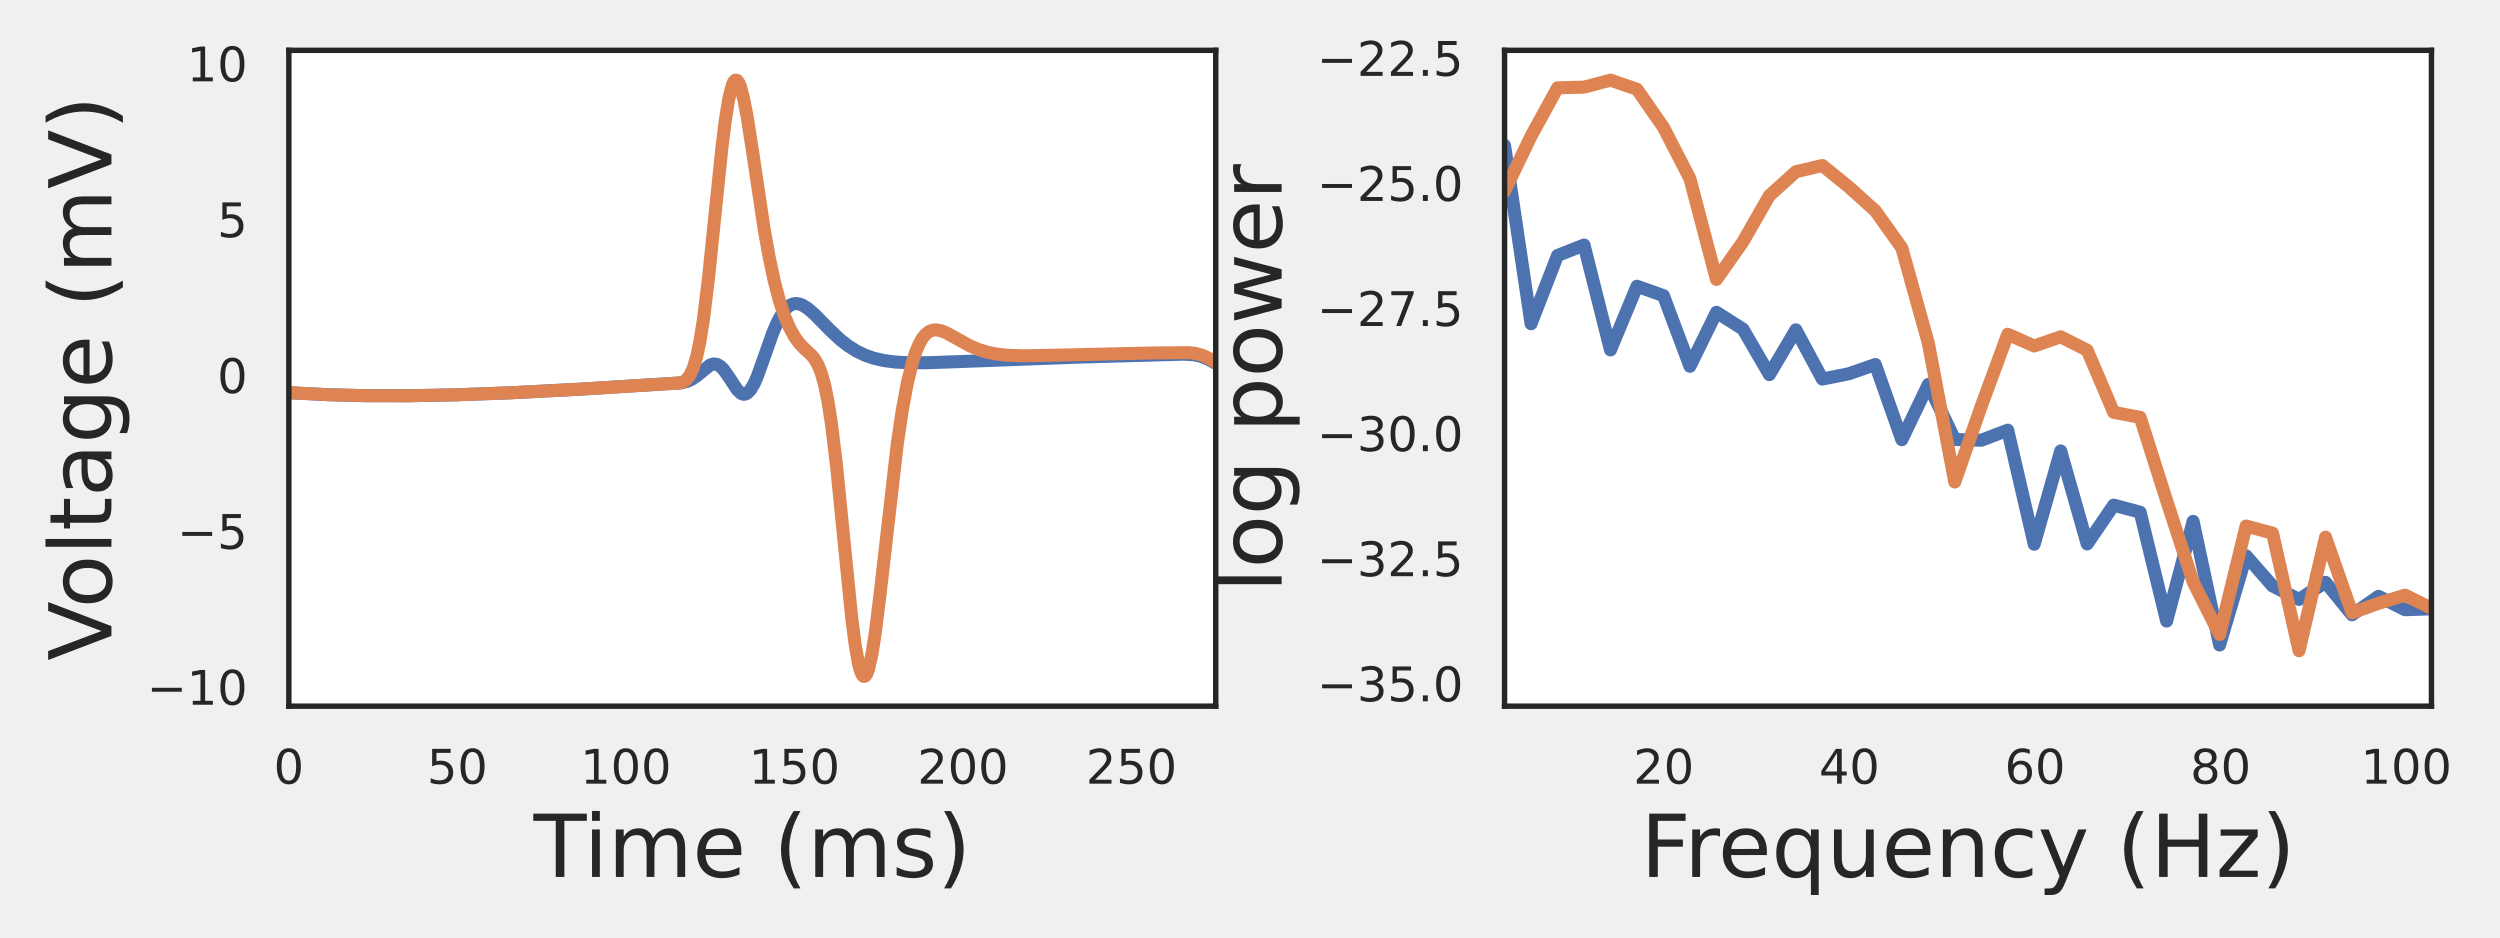
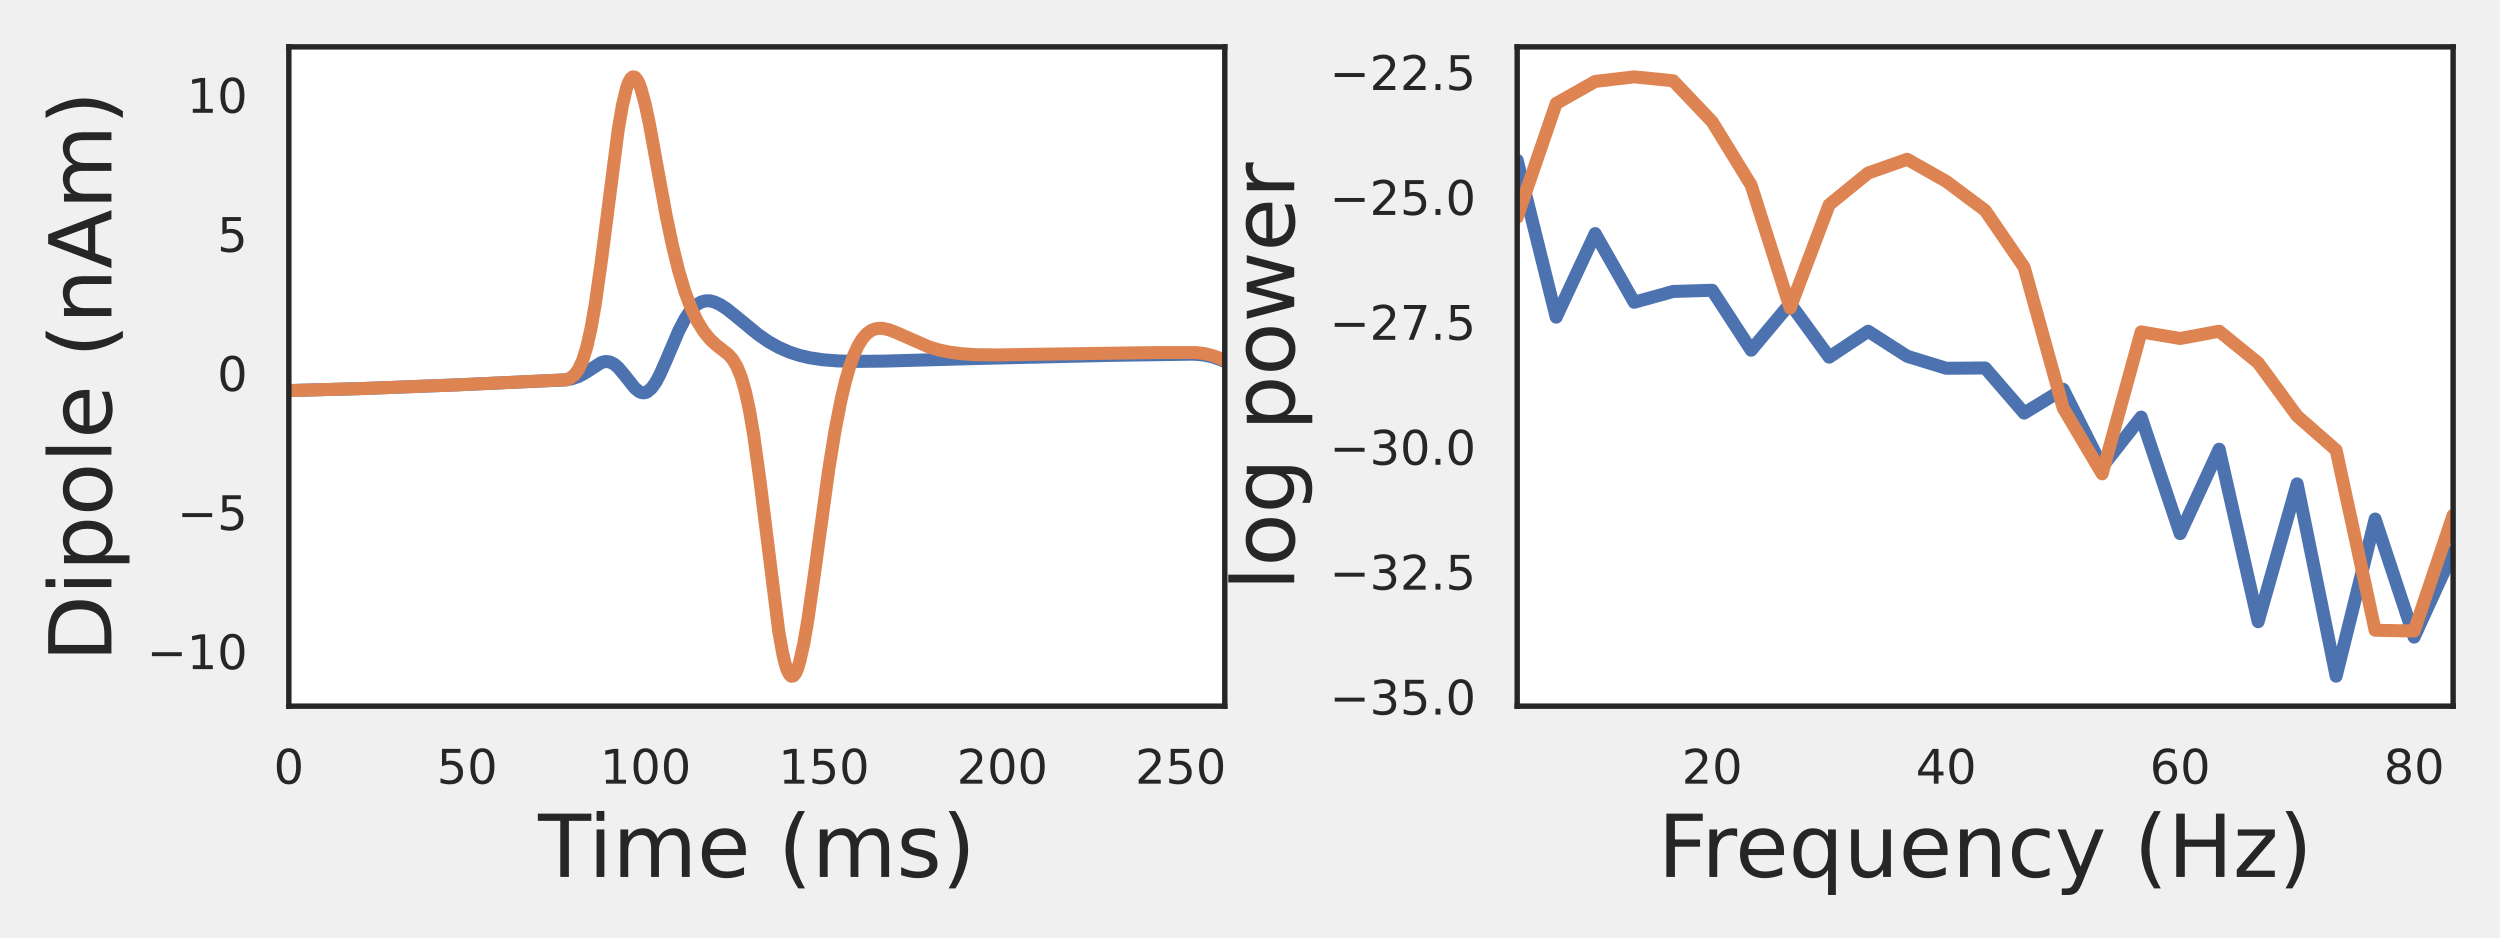
<svg xmlns="http://www.w3.org/2000/svg" xmlns:xlink="http://www.w3.org/1999/xlink" height="216pt" version="1.1" viewBox="0 0 576 216" width="576pt">
  <defs>
    <style type="text/css">*{stroke-linecap:butt;stroke-linejoin:round;}</style>
  </defs>
  <g id="figure_1">
    <g id="patch_1">
      <path d="M 0 216  L 576 216  L 576 0  L 0 0  z " style="fill:none;" />
    </g>
    <g id="axes_1">
      <g id="patch_2">
-         <path d="M 66.55 162.7  L 280.104 162.7  L 280.104 11.595  L 66.55 11.595  z " style="fill:#ffffff;" />
+         <path d="M 66.55 162.7  L 282.19 162.7  L 282.19 10.8  L 66.55 10.8  z " style="fill:#ffffff;" />
      </g>
      <g id="matplotlib.axis_1">
        <g id="xtick_1">
          <g id="text_1">
            <g style="fill:#262626;" transform="translate(63.05062 180.5583)scale(0.11 -0.11)">
              <defs>
                <path d="M 31.781 66.406  Q 24.172 66.406 20.328 58.906  Q 16.5 51.422 16.5 36.375  Q 16.5 21.391 20.328 13.891  Q 24.172 6.391 31.781 6.391  Q 39.453 6.391 43.281 13.891  Q 47.125 21.391 47.125 36.375  Q 47.125 51.422 43.281 58.906  Q 39.453 66.406 31.781 66.406  z M 31.781 74.219  Q 44.047 74.219 50.516 64.516  Q 56.984 54.828 56.984 36.375  Q 56.984 17.969 50.516 8.266  Q 44.047 -1.422 31.781 -1.422  Q 19.531 -1.422 13.062 8.266  Q 6.594 17.969 6.594 36.375  Q 6.594 54.828 13.062 64.516  Q 19.531 74.219 31.781 74.219  z " id="DejaVuSans-48" />
              </defs>
              <use xlink:href="#DejaVuSans-48" />
            </g>
          </g>
        </g>
        <g id="xtick_2">
          <g id="text_2">
-             <g style="fill:#262626;" transform="translate(98.37921 180.5583)scale(0.11 -0.11)">
+             <g style="fill:#262626;" transform="translate(100.6484 180.5583)scale(0.11 -0.11)">
              <defs>
                <path d="M 10.797 72.906  L 49.516 72.906  L 49.516 64.594  L 19.828 64.594  L 19.828 46.734  Q 21.969 47.469 24.109 47.828  Q 26.266 48.188 28.422 48.188  Q 40.625 48.188 47.75 41.5  Q 54.891 34.812 54.891 23.391  Q 54.891 11.625 47.562 5.094  Q 40.234 -1.422 26.906 -1.422  Q 22.312 -1.422 17.547 -0.641  Q 12.797 0.141 7.719 1.703  L 7.719 11.625  Q 12.109 9.234 16.797 8.062  Q 21.484 6.891 26.703 6.891  Q 35.156 6.891 40.078 11.328  Q 45.016 15.766 45.016 23.391  Q 45.016 31 40.078 35.438  Q 35.156 39.891 26.703 39.891  Q 22.75 39.891 18.812 39.016  Q 14.891 38.141 10.797 36.281  z " id="DejaVuSans-53" />
              </defs>
              <use xlink:href="#DejaVuSans-53" />
              <use x="63.623" xlink:href="#DejaVuSans-48" />
            </g>
          </g>
        </g>
        <g id="xtick_3">
          <g id="text_3">
-             <g style="fill:#262626;" transform="translate(133.7078 180.5583)scale(0.11 -0.11)">
+             <g style="fill:#262626;" transform="translate(138.2461 180.5583)scale(0.11 -0.11)">
              <defs>
                <path d="M 12.406 8.297  L 28.516 8.297  L 28.516 63.922  L 10.984 60.406  L 10.984 69.391  L 28.422 72.906  L 38.281 72.906  L 38.281 8.297  L 54.391 8.297  L 54.391 0  L 12.406 0  z " id="DejaVuSans-49" />
              </defs>
              <use xlink:href="#DejaVuSans-49" />
              <use x="63.623" xlink:href="#DejaVuSans-48" />
              <use x="127.246" xlink:href="#DejaVuSans-48" />
            </g>
          </g>
        </g>
        <g id="xtick_4">
          <g id="text_4">
-             <g style="fill:#262626;" transform="translate(172.5357 180.5583)scale(0.11 -0.11)">
+             <g style="fill:#262626;" transform="translate(179.3433 180.5583)scale(0.11 -0.11)">
              <use xlink:href="#DejaVuSans-49" />
              <use x="63.623" xlink:href="#DejaVuSans-53" />
              <use x="127.246" xlink:href="#DejaVuSans-48" />
            </g>
          </g>
        </g>
        <g id="xtick_5">
          <g id="text_5">
-             <g style="fill:#262626;" transform="translate(211.3637 180.5583)scale(0.11 -0.11)">
+             <g style="fill:#262626;" transform="translate(220.4404 180.5583)scale(0.11 -0.11)">
              <defs>
                <path d="M 19.188 8.297  L 53.609 8.297  L 53.609 0  L 7.328 0  L 7.328 8.297  Q 12.938 14.109 22.625 23.891  Q 32.328 33.688 34.812 36.531  Q 39.547 41.844 41.422 45.531  Q 43.312 49.219 43.312 52.781  Q 43.312 58.594 39.234 62.25  Q 35.156 65.922 28.609 65.922  Q 23.969 65.922 18.812 64.312  Q 13.672 62.703 7.812 59.422  L 7.812 69.391  Q 13.766 71.781 18.938 73  Q 24.125 74.219 28.422 74.219  Q 39.75 74.219 46.484 68.547  Q 53.219 62.891 53.219 53.422  Q 53.219 48.922 51.531 44.891  Q 49.859 40.875 45.406 35.406  Q 44.188 33.984 37.641 27.219  Q 31.109 20.453 19.188 8.297  z " id="DejaVuSans-50" />
              </defs>
              <use xlink:href="#DejaVuSans-50" />
              <use x="63.623" xlink:href="#DejaVuSans-48" />
              <use x="127.246" xlink:href="#DejaVuSans-48" />
            </g>
          </g>
        </g>
        <g id="xtick_6">
          <g id="text_6">
-             <g style="fill:#262626;" transform="translate(250.1917 180.5583)scale(0.11 -0.11)">
+             <g style="fill:#262626;" transform="translate(261.5375 180.5583)scale(0.11 -0.11)">
              <use xlink:href="#DejaVuSans-50" />
              <use x="63.623" xlink:href="#DejaVuSans-53" />
              <use x="127.246" xlink:href="#DejaVuSans-48" />
            </g>
          </g>
        </g>
        <g id="text_7">
-           <g style="fill:#262626;" transform="translate(122.9284 202.0428)scale(0.2 -0.2)">
+           <g style="fill:#262626;" transform="translate(123.9715 202.0428)scale(0.2 -0.2)">
            <defs>
              <path d="M -0.297 72.906  L 61.375 72.906  L 61.375 64.594  L 35.5 64.594  L 35.5 0  L 25.594 0  L 25.594 64.594  L -0.297 64.594  z " id="DejaVuSans-84" />
              <path d="M 9.422 54.688  L 18.406 54.688  L 18.406 0  L 9.422 0  z M 9.422 75.984  L 18.406 75.984  L 18.406 64.594  L 9.422 64.594  z " id="DejaVuSans-105" />
              <path d="M 52 44.188  Q 55.375 50.25 60.062 53.125  Q 64.75 56 71.094 56  Q 79.641 56 84.281 50.016  Q 88.922 44.047 88.922 33.016  L 88.922 0  L 79.891 0  L 79.891 32.719  Q 79.891 40.578 77.094 44.375  Q 74.312 48.188 68.609 48.188  Q 61.625 48.188 57.562 43.547  Q 53.516 38.922 53.516 30.906  L 53.516 0  L 44.484 0  L 44.484 32.719  Q 44.484 40.625 41.703 44.406  Q 38.922 48.188 33.109 48.188  Q 26.219 48.188 22.156 43.531  Q 18.109 38.875 18.109 30.906  L 18.109 0  L 9.078 0  L 9.078 54.688  L 18.109 54.688  L 18.109 46.188  Q 21.188 51.219 25.484 53.609  Q 29.781 56 35.688 56  Q 41.656 56 45.828 52.969  Q 50 49.953 52 44.188  z " id="DejaVuSans-109" />
              <path d="M 56.203 29.594  L 56.203 25.203  L 14.891 25.203  Q 15.484 15.922 20.484 11.062  Q 25.484 6.203 34.422 6.203  Q 39.594 6.203 44.453 7.469  Q 49.312 8.734 54.109 11.281  L 54.109 2.781  Q 49.266 0.734 44.188 -0.344  Q 39.109 -1.422 33.891 -1.422  Q 20.797 -1.422 13.156 6.188  Q 5.516 13.812 5.516 26.812  Q 5.516 40.234 12.766 48.109  Q 20.016 56 32.328 56  Q 43.359 56 49.781 48.891  Q 56.203 41.797 56.203 29.594  z M 47.219 32.234  Q 47.125 39.594 43.094 43.984  Q 39.062 48.391 32.422 48.391  Q 24.906 48.391 20.391 44.141  Q 15.875 39.891 15.188 32.172  z " id="DejaVuSans-101" />
              <path id="DejaVuSans-32" />
              <path d="M 31 75.875  Q 24.469 64.656 21.281 53.656  Q 18.109 42.672 18.109 31.391  Q 18.109 20.125 21.312 9.062  Q 24.516 -2 31 -13.188  L 23.188 -13.188  Q 15.875 -1.703 12.234 9.375  Q 8.594 20.453 8.594 31.391  Q 8.594 42.281 12.203 53.312  Q 15.828 64.359 23.188 75.875  z " id="DejaVuSans-40" />
              <path d="M 44.281 53.078  L 44.281 44.578  Q 40.484 46.531 36.375 47.5  Q 32.281 48.484 27.875 48.484  Q 21.188 48.484 17.844 46.438  Q 14.5 44.391 14.5 40.281  Q 14.5 37.156 16.891 35.375  Q 19.281 33.594 26.516 31.984  L 29.594 31.297  Q 39.156 29.25 43.188 25.516  Q 47.219 21.781 47.219 15.094  Q 47.219 7.469 41.188 3.016  Q 35.156 -1.422 24.609 -1.422  Q 20.219 -1.422 15.453 -0.562  Q 10.688 0.297 5.422 2  L 5.422 11.281  Q 10.406 8.688 15.234 7.391  Q 20.062 6.109 24.812 6.109  Q 31.156 6.109 34.562 8.281  Q 37.984 10.453 37.984 14.406  Q 37.984 18.062 35.516 20.016  Q 33.062 21.969 24.703 23.781  L 21.578 24.516  Q 13.234 26.266 9.516 29.906  Q 5.812 33.547 5.812 39.891  Q 5.812 47.609 11.281 51.797  Q 16.75 56 26.812 56  Q 31.781 56 36.172 55.266  Q 40.578 54.547 44.281 53.078  z " id="DejaVuSans-115" />
              <path d="M 8.016 75.875  L 15.828 75.875  Q 23.141 64.359 26.781 53.312  Q 30.422 42.281 30.422 31.391  Q 30.422 20.453 26.781 9.375  Q 23.141 -1.703 15.828 -13.188  L 8.016 -13.188  Q 14.5 -2 17.703 9.062  Q 20.906 20.125 20.906 31.391  Q 20.906 42.672 17.703 53.656  Q 14.5 64.656 8.016 75.875  z " id="DejaVuSans-41" />
            </defs>
            <use xlink:href="#DejaVuSans-84" />
            <use x="57.959" xlink:href="#DejaVuSans-105" />
            <use x="85.742" xlink:href="#DejaVuSans-109" />
            <use x="183.154" xlink:href="#DejaVuSans-101" />
            <use x="244.678" xlink:href="#DejaVuSans-32" />
            <use x="276.465" xlink:href="#DejaVuSans-40" />
            <use x="315.479" xlink:href="#DejaVuSans-109" />
            <use x="412.891" xlink:href="#DejaVuSans-115" />
            <use x="464.99" xlink:href="#DejaVuSans-41" />
          </g>
        </g>
      </g>
      <g id="matplotlib.axis_2">
        <g id="ytick_1">
          <g id="text_8">
-             <g style="fill:#262626;" transform="translate(33.83484 162.3696)scale(0.11 -0.11)">
+             <g style="fill:#262626;" transform="translate(33.83484 154.1744)scale(0.11 -0.11)">
              <defs>
                <path d="M 10.594 35.5  L 73.188 35.5  L 73.188 27.203  L 10.594 27.203  z " id="DejaVuSans-8722" />
              </defs>
              <use xlink:href="#DejaVuSans-8722" />
              <use x="83.789" xlink:href="#DejaVuSans-49" />
              <use x="147.412" xlink:href="#DejaVuSans-48" />
            </g>
          </g>
        </g>
        <g id="ytick_2">
          <g id="text_9">
-             <g style="fill:#262626;" transform="translate(40.83359 126.4631)scale(0.11 -0.11)">
+             <g style="fill:#262626;" transform="translate(40.83359 122.1264)scale(0.11 -0.11)">
              <use xlink:href="#DejaVuSans-8722" />
              <use x="83.789" xlink:href="#DejaVuSans-53" />
            </g>
          </g>
        </g>
        <g id="ytick_3">
          <g id="text_10">
-             <g style="fill:#262626;" transform="translate(50.05125 90.55667)scale(0.11 -0.11)">
+             <g style="fill:#262626;" transform="translate(50.05125 90.07846)scale(0.11 -0.11)">
              <use xlink:href="#DejaVuSans-48" />
            </g>
          </g>
        </g>
        <g id="ytick_4">
          <g id="text_11">
-             <g style="fill:#262626;" transform="translate(50.05125 54.65022)scale(0.11 -0.11)">
+             <g style="fill:#262626;" transform="translate(50.05125 58.0305)scale(0.11 -0.11)">
              <use xlink:href="#DejaVuSans-53" />
            </g>
          </g>
        </g>
        <g id="ytick_5">
          <g id="text_12">
-             <g style="fill:#262626;" transform="translate(43.0525 18.74378)scale(0.11 -0.11)">
+             <g style="fill:#262626;" transform="translate(43.0525 25.98253)scale(0.11 -0.11)">
              <use xlink:href="#DejaVuSans-49" />
              <use x="63.623" xlink:href="#DejaVuSans-48" />
            </g>
          </g>
        </g>
        <g id="text_13">
-           <g style="fill:#262626;" transform="translate(25.67547 152.2223)rotate(-90)scale(0.2 -0.2)">
+           <g style="fill:#262626;" transform="translate(25.67547 152.5266)rotate(-90)scale(0.2 -0.2)">
            <defs>
-               <path d="M 28.609 0  L 0.781 72.906  L 11.078 72.906  L 34.188 11.531  L 57.328 72.906  L 67.578 72.906  L 39.797 0  z " id="DejaVuSans-86" />
+               <path d="M 19.672 64.797  L 19.672 8.109  L 31.594 8.109  Q 46.688 8.109 53.688 14.938  Q 60.688 21.781 60.688 36.531  Q 60.688 51.172 53.688 57.984  Q 46.688 64.797 31.594 64.797  z M 9.812 72.906  L 30.078 72.906  Q 51.266 72.906 61.172 64.094  Q 71.094 55.281 71.094 36.531  Q 71.094 17.672 61.125 8.828  Q 51.172 0 30.078 0  L 9.812 0  z " id="DejaVuSans-68" />
+               <path d="M 18.109 8.203  L 18.109 -20.797  L 9.078 -20.797  L 9.078 54.688  L 18.109 54.688  L 18.109 46.391  Q 20.953 51.266 25.266 53.625  Q 29.594 56 35.594 56  Q 45.562 56 51.781 48.094  Q 58.016 40.188 58.016 27.297  Q 58.016 14.406 51.781 6.484  Q 45.562 -1.422 35.594 -1.422  Q 29.594 -1.422 25.266 0.953  Q 20.953 3.328 18.109 8.203  z M 48.688 27.297  Q 48.688 37.203 44.609 42.844  Q 40.531 48.484 33.406 48.484  Q 26.266 48.484 22.188 42.844  Q 18.109 37.203 18.109 27.297  Q 18.109 17.391 22.188 11.75  Q 26.266 6.109 33.406 6.109  Q 40.531 6.109 44.609 11.75  Q 48.688 17.391 48.688 27.297  z " id="DejaVuSans-112" />
              <path d="M 30.609 48.391  Q 23.391 48.391 19.188 42.75  Q 14.984 37.109 14.984 27.297  Q 14.984 17.484 19.156 11.844  Q 23.344 6.203 30.609 6.203  Q 37.797 6.203 41.984 11.859  Q 46.188 17.531 46.188 27.297  Q 46.188 37.016 41.984 42.703  Q 37.797 48.391 30.609 48.391  z M 30.609 56  Q 42.328 56 49.016 48.375  Q 55.719 40.766 55.719 27.297  Q 55.719 13.875 49.016 6.219  Q 42.328 -1.422 30.609 -1.422  Q 18.844 -1.422 12.172 6.219  Q 5.516 13.875 5.516 27.297  Q 5.516 40.766 12.172 48.375  Q 18.844 56 30.609 56  z " id="DejaVuSans-111" />
              <path d="M 9.422 75.984  L 18.406 75.984  L 18.406 0  L 9.422 0  z " id="DejaVuSans-108" />
-               <path d="M 18.312 70.219  L 18.312 54.688  L 36.812 54.688  L 36.812 47.703  L 18.312 47.703  L 18.312 18.016  Q 18.312 11.328 20.141 9.422  Q 21.969 7.516 27.594 7.516  L 36.812 7.516  L 36.812 0  L 27.594 0  Q 17.188 0 13.234 3.875  Q 9.281 7.766 9.281 18.016  L 9.281 47.703  L 2.688 47.703  L 2.688 54.688  L 9.281 54.688  L 9.281 70.219  z " id="DejaVuSans-116" />
-               <path d="M 34.281 27.484  Q 23.391 27.484 19.188 25  Q 14.984 22.516 14.984 16.5  Q 14.984 11.719 18.141 8.906  Q 21.297 6.109 26.703 6.109  Q 34.188 6.109 38.703 11.406  Q 43.219 16.703 43.219 25.484  L 43.219 27.484  z M 52.203 31.203  L 52.203 0  L 43.219 0  L 43.219 8.297  Q 40.141 3.328 35.547 0.953  Q 30.953 -1.422 24.312 -1.422  Q 15.922 -1.422 10.953 3.297  Q 6 8.016 6 15.922  Q 6 25.141 12.172 29.828  Q 18.359 34.516 30.609 34.516  L 43.219 34.516  L 43.219 35.406  Q 43.219 41.609 39.141 45  Q 35.062 48.391 27.688 48.391  Q 23 48.391 18.547 47.266  Q 14.109 46.141 10.016 43.891  L 10.016 52.203  Q 14.938 54.109 19.578 55.047  Q 24.219 56 28.609 56  Q 40.484 56 46.344 49.844  Q 52.203 43.703 52.203 31.203  z " id="DejaVuSans-97" />
-               <path d="M 45.406 27.984  Q 45.406 37.75 41.375 43.109  Q 37.359 48.484 30.078 48.484  Q 22.859 48.484 18.828 43.109  Q 14.797 37.75 14.797 27.984  Q 14.797 18.266 18.828 12.891  Q 22.859 7.516 30.078 7.516  Q 37.359 7.516 41.375 12.891  Q 45.406 18.266 45.406 27.984  z M 54.391 6.781  Q 54.391 -7.172 48.188 -13.984  Q 42 -20.797 29.203 -20.797  Q 24.469 -20.797 20.266 -20.094  Q 16.062 -19.391 12.109 -17.922  L 12.109 -9.188  Q 16.062 -11.328 19.922 -12.344  Q 23.781 -13.375 27.781 -13.375  Q 36.625 -13.375 41.016 -8.766  Q 45.406 -4.156 45.406 5.172  L 45.406 9.625  Q 42.625 4.781 38.281 2.391  Q 33.938 0 27.875 0  Q 17.828 0 11.672 7.656  Q 5.516 15.328 5.516 27.984  Q 5.516 40.672 11.672 48.328  Q 17.828 56 27.875 56  Q 33.938 56 38.281 53.609  Q 42.625 51.219 45.406 46.391  L 45.406 54.688  L 54.391 54.688  z " id="DejaVuSans-103" />
+               <path d="M 54.891 33.016  L 54.891 0  L 45.906 0  L 45.906 32.719  Q 45.906 40.484 42.875 44.328  Q 39.844 48.188 33.797 48.188  Q 26.516 48.188 22.312 43.547  Q 18.109 38.922 18.109 30.906  L 18.109 0  L 9.078 0  L 9.078 54.688  L 18.109 54.688  L 18.109 46.188  Q 21.344 51.125 25.703 53.562  Q 30.078 56 35.797 56  Q 45.219 56 50.047 50.172  Q 54.891 44.344 54.891 33.016  z " id="DejaVuSans-110" />
+               <path d="M 34.188 63.188  L 20.797 26.906  L 47.609 26.906  z M 28.609 72.906  L 39.797 72.906  L 67.578 0  L 57.328 0  L 50.688 18.703  L 17.828 18.703  L 11.188 0  L 0.781 0  z " id="DejaVuSans-65" />
            </defs>
-             <use xlink:href="#DejaVuSans-86" />
-             <use x="60.658" xlink:href="#DejaVuSans-111" />
-             <use x="121.84" xlink:href="#DejaVuSans-108" />
-             <use x="149.623" xlink:href="#DejaVuSans-116" />
-             <use x="188.832" xlink:href="#DejaVuSans-97" />
-             <use x="250.111" xlink:href="#DejaVuSans-103" />
-             <use x="313.588" xlink:href="#DejaVuSans-101" />
-             <use x="375.111" xlink:href="#DejaVuSans-32" />
-             <use x="406.898" xlink:href="#DejaVuSans-40" />
-             <use x="445.912" xlink:href="#DejaVuSans-109" />
-             <use x="543.324" xlink:href="#DejaVuSans-86" />
-             <use x="611.732" xlink:href="#DejaVuSans-41" />
+             <use xlink:href="#DejaVuSans-68" />
+             <use x="77.002" xlink:href="#DejaVuSans-105" />
+             <use x="104.785" xlink:href="#DejaVuSans-112" />
+             <use x="168.262" xlink:href="#DejaVuSans-111" />
+             <use x="229.443" xlink:href="#DejaVuSans-108" />
+             <use x="257.227" xlink:href="#DejaVuSans-101" />
+             <use x="318.75" xlink:href="#DejaVuSans-32" />
+             <use x="350.537" xlink:href="#DejaVuSans-40" />
+             <use x="389.551" xlink:href="#DejaVuSans-110" />
+             <use x="452.93" xlink:href="#DejaVuSans-65" />
+             <use x="521.338" xlink:href="#DejaVuSans-109" />
+             <use x="618.75" xlink:href="#DejaVuSans-41" />
          </g>
        </g>
      </g>
      <g id="line2d_1">
-         <path clip-path="url(#p9726ce3a16)" d="M 8.308 89.771  L 56.843 89.867  L 66.55 90.476  L 75.869 90.951  L 84.411 91.165  L 94.118 91.178  L 104.99 90.971  L 117.803 90.493  L 133.722 89.661  L 157.019 88.198  L 158.184 87.901  L 159.349 87.395  L 160.514 86.614  L 163.62 84.1  L 164.396 83.856  L 165.173 83.939  L 165.95 84.38  L 166.726 85.164  L 167.891 86.819  L 169.832 89.761  L 170.609 90.531  L 170.997 90.752  L 171.385 90.841  L 171.774 90.787  L 172.162 90.581  L 172.939 89.774  L 173.715 88.464  L 174.492 86.705  L 176.045 82.361  L 177.986 76.843  L 179.151 74.121  L 180.316 72.064  L 181.092 71.089  L 181.869 70.423  L 182.646 70.047  L 183.422 69.931  L 184.199 70.044  L 184.975 70.349  L 186.14 71.093  L 187.693 72.447  L 191.188 76.008  L 193.517 78.192  L 195.459 79.712  L 197.4 80.928  L 199.342 81.855  L 201.283 82.53  L 203.613 83.069  L 206.331 83.421  L 209.437 83.582  L 213.708 83.571  L 221.862 83.282  L 248.265 82.284  L 272.726 81.604  L 275.056 81.738  L 276.609 82.061  L 278.162 82.656  L 280.104 83.703  L 280.104 83.703  " style="fill:none;stroke:#4c72b0;stroke-linecap:round;stroke-width:3;" />
+         <path clip-path="url(#p4a3aa9df45)" d="M -1 88.872  L 5.076 88.965  L 14.681 89.378  L 28.609 89.941  L 40.135 90.167  L 52.622 90.184  L 67.03 89.979  L 83.84 89.509  L 105.452 88.667  L 130.426 87.521  L 131.866 87.232  L 133.307 86.734  L 134.748 85.962  L 138.59 83.501  L 139.551 83.282  L 140.511 83.394  L 141.472 83.869  L 142.432 84.688  L 143.873 86.4  L 146.274 89.416  L 147.235 90.203  L 147.715 90.428  L 148.195 90.519  L 148.676 90.464  L 149.156 90.254  L 150.116 89.431  L 151.077 88.096  L 152.038 86.305  L 153.478 83.046  L 156.36 76.273  L 157.801 73.509  L 158.761 72.039  L 159.722 70.892  L 160.682 70.067  L 161.643 69.548  L 162.603 69.31  L 163.564 69.322  L 164.524 69.547  L 165.965 70.206  L 167.406 71.148  L 169.807 73.068  L 174.61 77.025  L 177.011 78.687  L 179.413 80.045  L 181.814 81.101  L 184.215 81.886  L 186.617 82.444  L 189.498 82.877  L 192.86 83.15  L 197.183 83.266  L 203.906 83.192  L 225.518 82.585  L 255.775 81.88  L 274.986 81.593  L 277.387 81.801  L 279.308 82.218  L 281.229 82.873  L 282.19 83.265  L 282.19 83.265  " style="fill:none;stroke:#4c72b0;stroke-linecap:round;stroke-width:3;" />
      </g>
      <g id="line2d_2">
-         <path clip-path="url(#p9726ce3a16)" d="M 8.308 89.771  L 56.843 89.867  L 66.55 90.476  L 75.869 90.951  L 84.411 91.165  L 94.118 91.178  L 104.99 90.971  L 117.803 90.493  L 133.722 89.661  L 156.631 88.245  L 157.407 88.029  L 158.184 87.471  L 158.961 86.456  L 159.737 84.775  L 160.514 82.189  L 161.29 78.498  L 162.067 73.612  L 163.232 64.172  L 164.785 48.985  L 166.338 33.933  L 167.114 27.675  L 167.891 22.838  L 168.668 19.718  L 169.056 18.854  L 169.444 18.463  L 169.832 18.536  L 170.221 19.055  L 170.609 19.99  L 171.385 22.95  L 172.162 27.009  L 173.327 34.472  L 176.045 52.694  L 177.21 59.223  L 178.375 64.696  L 179.539 69.146  L 180.704 72.678  L 181.869 75.428  L 183.034 77.538  L 184.199 79.143  L 185.364 80.359  L 186.917 81.77  L 187.693 82.731  L 188.47 84.078  L 189.246 86.032  L 190.023 88.834  L 190.799 92.686  L 191.576 97.7  L 192.741 107.341  L 194.294 122.992  L 196.235 142.36  L 197.012 148.429  L 197.788 152.863  L 198.177 154.367  L 198.565 155.361  L 198.953 155.832  L 199.342 155.778  L 199.73 155.211  L 200.118 154.152  L 200.895 150.696  L 201.671 145.763  L 202.836 136.327  L 206.719 102.385  L 207.884 94.52  L 209.049 88.238  L 210.213 83.488  L 210.99 81.098  L 211.767 79.258  L 212.543 77.902  L 213.32 76.962  L 214.096 76.37  L 214.873 76.064  L 215.649 75.989  L 216.814 76.196  L 217.979 76.663  L 219.92 77.724  L 223.415 79.658  L 225.356 80.491  L 227.298 81.105  L 229.627 81.585  L 232.345 81.873  L 235.84 81.976  L 241.664 81.875  L 265.349 81.329  L 273.891 81.252  L 275.444 81.43  L 276.998 81.858  L 278.551 82.575  L 280.104 83.502  L 280.104 83.502  " style="fill:none;stroke:#dd8452;stroke-linecap:round;stroke-width:3;" />
+         <path clip-path="url(#p4a3aa9df45)" d="M -1 88.872  L 5.076 88.965  L 14.681 89.378  L 28.609 89.941  L 40.135 90.167  L 52.622 90.184  L 67.03 89.979  L 83.84 89.509  L 105.452 88.667  L 130.426 87.499  L 131.386 87.126  L 132.347 86.364  L 133.307 85.05  L 134.268 82.947  L 135.228 79.828  L 136.189 75.541  L 137.149 70.058  L 138.59 59.885  L 142.432 29.919  L 143.393 24.315  L 144.353 20.299  L 144.834 18.963  L 145.314 18.097  L 145.794 17.705  L 146.274 17.777  L 146.755 18.296  L 147.235 19.233  L 147.715 20.55  L 148.676 24.126  L 149.636 28.61  L 151.557 39.168  L 153.478 49.628  L 154.919 56.522  L 156.36 62.375  L 157.801 67.182  L 159.242 71.027  L 160.682 74.041  L 162.123 76.366  L 163.564 78.139  L 165.005 79.486  L 167.886 81.732  L 168.847 82.868  L 169.807 84.497  L 170.768 86.857  L 171.728 90.178  L 172.689 94.624  L 173.65 100.249  L 175.09 110.686  L 179.413 145.432  L 180.373 150.774  L 180.854 152.784  L 181.334 154.304  L 181.814 155.313  L 182.294 155.795  L 182.775 155.751  L 183.255 155.19  L 183.735 154.133  L 184.215 152.613  L 185.176 148.363  L 186.136 142.788  L 187.577 132.742  L 190.939 108.204  L 192.38 99.287  L 193.821 91.905  L 194.781 87.873  L 195.742 84.53  L 196.702 81.833  L 197.663 79.723  L 198.623 78.135  L 199.584 76.999  L 200.544 76.247  L 201.505 75.814  L 202.466 75.639  L 203.426 75.669  L 204.867 75.992  L 206.788 76.744  L 213.992 79.921  L 216.393 80.635  L 218.795 81.139  L 221.676 81.513  L 225.038 81.722  L 229.841 81.777  L 240.887 81.596  L 266.341 81.235  L 275.466 81.229  L 277.387 81.443  L 279.308 81.903  L 281.229 82.619  L 282.19 83.046  L 282.19 83.046  " style="fill:none;stroke:#dd8452;stroke-linecap:round;stroke-width:3;" />
      </g>
      <g id="patch_3">
-         <path d="M 66.55 162.7  L 66.55 11.595  " style="fill:none;stroke:#262626;stroke-linecap:square;stroke-linejoin:miter;stroke-width:1.25;" />
+         <path d="M 66.55 162.7  L 66.55 10.8  " style="fill:none;stroke:#262626;stroke-linecap:square;stroke-linejoin:miter;stroke-width:1.25;" />
      </g>
      <g id="patch_4">
-         <path d="M 280.104 162.7  L 280.104 11.595  " style="fill:none;stroke:#262626;stroke-linecap:square;stroke-linejoin:miter;stroke-width:1.25;" />
+         <path d="M 282.19 162.7  L 282.19 10.8  " style="fill:none;stroke:#262626;stroke-linecap:square;stroke-linejoin:miter;stroke-width:1.25;" />
      </g>
      <g id="patch_5">
-         <path d="M 66.55 162.7  L 280.104 162.7  " style="fill:none;stroke:#262626;stroke-linecap:square;stroke-linejoin:miter;stroke-width:1.25;" />
+         <path d="M 66.55 162.7  L 282.19 162.7  " style="fill:none;stroke:#262626;stroke-linecap:square;stroke-linejoin:miter;stroke-width:1.25;" />
      </g>
      <g id="patch_6">
-         <path d="M 66.55 11.595  L 280.104 11.595  " style="fill:none;stroke:#262626;stroke-linecap:square;stroke-linejoin:miter;stroke-width:1.25;" />
+         <path d="M 66.55 10.8  L 282.19 10.8  " style="fill:none;stroke:#262626;stroke-linecap:square;stroke-linejoin:miter;stroke-width:1.25;" />
      </g>
    </g>
    <g id="axes_2">
      <g id="patch_7">
-         <path d="M 346.654 162.7  L 560.208 162.7  L 560.208 11.595  L 346.654 11.595  z " style="fill:#ffffff;" />
+         <path d="M 349.56 162.7  L 565.2 162.7  L 565.2 10.8  L 349.56 10.8  z " style="fill:#ffffff;" />
      </g>
      <g id="matplotlib.axis_3">
        <g id="xtick_7">
          <g id="text_14">
-             <g style="fill:#262626;" transform="translate(376.3252 180.5583)scale(0.11 -0.11)">
+             <g style="fill:#262626;" transform="translate(387.4864 180.5583)scale(0.11 -0.11)">
              <use xlink:href="#DejaVuSans-50" />
              <use x="63.623" xlink:href="#DejaVuSans-48" />
            </g>
          </g>
        </g>
        <g id="xtick_8">
          <g id="text_15">
-             <g style="fill:#262626;" transform="translate(419.097 180.5583)scale(0.11 -0.11)">
+             <g style="fill:#262626;" transform="translate(441.3963 180.5583)scale(0.11 -0.11)">
              <defs>
                <path d="M 37.797 64.312  L 12.891 25.391  L 37.797 25.391  z M 35.203 72.906  L 47.609 72.906  L 47.609 25.391  L 58.016 25.391  L 58.016 17.188  L 47.609 17.188  L 47.609 0  L 37.797 0  L 37.797 17.188  L 4.891 17.188  L 4.891 26.703  z " id="DejaVuSans-52" />
              </defs>
              <use xlink:href="#DejaVuSans-52" />
              <use x="63.623" xlink:href="#DejaVuSans-48" />
            </g>
          </g>
        </g>
        <g id="xtick_9">
          <g id="text_16">
-             <g style="fill:#262626;" transform="translate(461.8688 180.5583)scale(0.11 -0.11)">
+             <g style="fill:#262626;" transform="translate(495.3063 180.5583)scale(0.11 -0.11)">
              <defs>
                <path d="M 33.016 40.375  Q 26.375 40.375 22.484 35.828  Q 18.609 31.297 18.609 23.391  Q 18.609 15.531 22.484 10.953  Q 26.375 6.391 33.016 6.391  Q 39.656 6.391 43.531 10.953  Q 47.406 15.531 47.406 23.391  Q 47.406 31.297 43.531 35.828  Q 39.656 40.375 33.016 40.375  z M 52.594 71.297  L 52.594 62.312  Q 48.875 64.062 45.094 64.984  Q 41.312 65.922 37.594 65.922  Q 27.828 65.922 22.672 59.328  Q 17.531 52.734 16.797 39.406  Q 19.672 43.656 24.016 45.922  Q 28.375 48.188 33.594 48.188  Q 44.578 48.188 50.953 41.516  Q 57.328 34.859 57.328 23.391  Q 57.328 12.156 50.688 5.359  Q 44.047 -1.422 33.016 -1.422  Q 20.359 -1.422 13.672 8.266  Q 6.984 17.969 6.984 36.375  Q 6.984 53.656 15.188 63.938  Q 23.391 74.219 37.203 74.219  Q 40.922 74.219 44.703 73.484  Q 48.484 72.75 52.594 71.297  z " id="DejaVuSans-54" />
              </defs>
              <use xlink:href="#DejaVuSans-54" />
              <use x="63.623" xlink:href="#DejaVuSans-48" />
            </g>
          </g>
        </g>
        <g id="xtick_10">
          <g id="text_17">
-             <g style="fill:#262626;" transform="translate(504.6406 180.5583)scale(0.11 -0.11)">
+             <g style="fill:#262626;" transform="translate(549.2163 180.5583)scale(0.11 -0.11)">
              <defs>
                <path d="M 31.781 34.625  Q 24.75 34.625 20.719 30.859  Q 16.703 27.094 16.703 20.516  Q 16.703 13.922 20.719 10.156  Q 24.75 6.391 31.781 6.391  Q 38.812 6.391 42.859 10.172  Q 46.922 13.969 46.922 20.516  Q 46.922 27.094 42.891 30.859  Q 38.875 34.625 31.781 34.625  z M 21.922 38.812  Q 15.578 40.375 12.031 44.719  Q 8.5 49.078 8.5 55.328  Q 8.5 64.062 14.719 69.141  Q 20.953 74.219 31.781 74.219  Q 42.672 74.219 48.875 69.141  Q 55.078 64.062 55.078 55.328  Q 55.078 49.078 51.531 44.719  Q 48 40.375 41.703 38.812  Q 48.828 37.156 52.797 32.312  Q 56.781 27.484 56.781 20.516  Q 56.781 9.906 50.312 4.234  Q 43.844 -1.422 31.781 -1.422  Q 19.734 -1.422 13.25 4.234  Q 6.781 9.906 6.781 20.516  Q 6.781 27.484 10.781 32.312  Q 14.797 37.156 21.922 38.812  z M 18.312 54.391  Q 18.312 48.734 21.844 45.562  Q 25.391 42.391 31.781 42.391  Q 38.141 42.391 41.719 45.562  Q 45.312 48.734 45.312 54.391  Q 45.312 60.062 41.719 63.234  Q 38.141 66.406 31.781 66.406  Q 25.391 66.406 21.844 63.234  Q 18.312 60.062 18.312 54.391  z " id="DejaVuSans-56" />
              </defs>
              <use xlink:href="#DejaVuSans-56" />
              <use x="63.623" xlink:href="#DejaVuSans-48" />
            </g>
          </g>
        </g>
-         <g id="xtick_11">
-           <g id="text_18">
-             <g style="fill:#262626;" transform="translate(543.9129 180.5583)scale(0.11 -0.11)">
-               <use xlink:href="#DejaVuSans-49" />
-               <use x="63.623" xlink:href="#DejaVuSans-48" />
-               <use x="127.246" xlink:href="#DejaVuSans-48" />
-             </g>
-           </g>
-         </g>
-         <g id="text_19">
-           <g style="fill:#262626;" transform="translate(378.0213 202.0428)scale(0.2 -0.2)">
+         <g id="text_18">
+           <g style="fill:#262626;" transform="translate(381.9707 202.0428)scale(0.2 -0.2)">
            <defs>
              <path d="M 9.812 72.906  L 51.703 72.906  L 51.703 64.594  L 19.672 64.594  L 19.672 43.109  L 48.578 43.109  L 48.578 34.812  L 19.672 34.812  L 19.672 0  L 9.812 0  z " id="DejaVuSans-70" />
              <path d="M 41.109 46.297  Q 39.594 47.172 37.812 47.578  Q 36.031 48 33.891 48  Q 26.266 48 22.188 43.047  Q 18.109 38.094 18.109 28.812  L 18.109 0  L 9.078 0  L 9.078 54.688  L 18.109 54.688  L 18.109 46.188  Q 20.953 51.172 25.484 53.578  Q 30.031 56 36.531 56  Q 37.453 56 38.578 55.875  Q 39.703 55.766 41.062 55.516  z " id="DejaVuSans-114" />
              <path d="M 14.797 27.297  Q 14.797 17.391 18.875 11.75  Q 22.953 6.109 30.078 6.109  Q 37.203 6.109 41.297 11.75  Q 45.406 17.391 45.406 27.297  Q 45.406 37.203 41.297 42.844  Q 37.203 48.484 30.078 48.484  Q 22.953 48.484 18.875 42.844  Q 14.797 37.203 14.797 27.297  z M 45.406 8.203  Q 42.578 3.328 38.25 0.953  Q 33.938 -1.422 27.875 -1.422  Q 17.969 -1.422 11.734 6.484  Q 5.516 14.406 5.516 27.297  Q 5.516 40.188 11.734 48.094  Q 17.969 56 27.875 56  Q 33.938 56 38.25 53.625  Q 42.578 51.266 45.406 46.391  L 45.406 54.688  L 54.391 54.688  L 54.391 -20.797  L 45.406 -20.797  z " id="DejaVuSans-113" />
              <path d="M 8.5 21.578  L 8.5 54.688  L 17.484 54.688  L 17.484 21.922  Q 17.484 14.156 20.5 10.266  Q 23.531 6.391 29.594 6.391  Q 36.859 6.391 41.078 11.031  Q 45.312 15.672 45.312 23.688  L 45.312 54.688  L 54.297 54.688  L 54.297 0  L 45.312 0  L 45.312 8.406  Q 42.047 3.422 37.719 1  Q 33.406 -1.422 27.688 -1.422  Q 18.266 -1.422 13.375 4.438  Q 8.5 10.297 8.5 21.578  z M 31.109 56  z " id="DejaVuSans-117" />
-               <path d="M 54.891 33.016  L 54.891 0  L 45.906 0  L 45.906 32.719  Q 45.906 40.484 42.875 44.328  Q 39.844 48.188 33.797 48.188  Q 26.516 48.188 22.312 43.547  Q 18.109 38.922 18.109 30.906  L 18.109 0  L 9.078 0  L 9.078 54.688  L 18.109 54.688  L 18.109 46.188  Q 21.344 51.125 25.703 53.562  Q 30.078 56 35.797 56  Q 45.219 56 50.047 50.172  Q 54.891 44.344 54.891 33.016  z " id="DejaVuSans-110" />
              <path d="M 48.781 52.594  L 48.781 44.188  Q 44.969 46.297 41.141 47.344  Q 37.312 48.391 33.406 48.391  Q 24.656 48.391 19.812 42.844  Q 14.984 37.312 14.984 27.297  Q 14.984 17.281 19.812 11.734  Q 24.656 6.203 33.406 6.203  Q 37.312 6.203 41.141 7.25  Q 44.969 8.297 48.781 10.406  L 48.781 2.094  Q 45.016 0.344 40.984 -0.531  Q 36.969 -1.422 32.422 -1.422  Q 20.062 -1.422 12.781 6.344  Q 5.516 14.109 5.516 27.297  Q 5.516 40.672 12.859 48.328  Q 20.219 56 33.016 56  Q 37.156 56 41.109 55.141  Q 45.062 54.297 48.781 52.594  z " id="DejaVuSans-99" />
              <path d="M 32.172 -5.078  Q 28.375 -14.844 24.75 -17.812  Q 21.141 -20.797 15.094 -20.797  L 7.906 -20.797  L 7.906 -13.281  L 13.188 -13.281  Q 16.891 -13.281 18.938 -11.516  Q 21 -9.766 23.484 -3.219  L 25.094 0.875  L 2.984 54.688  L 12.5 54.688  L 29.594 11.922  L 46.688 54.688  L 56.203 54.688  z " id="DejaVuSans-121" />
              <path d="M 9.812 72.906  L 19.672 72.906  L 19.672 43.016  L 55.516 43.016  L 55.516 72.906  L 65.375 72.906  L 65.375 0  L 55.516 0  L 55.516 34.719  L 19.672 34.719  L 19.672 0  L 9.812 0  z " id="DejaVuSans-72" />
              <path d="M 5.516 54.688  L 48.188 54.688  L 48.188 46.484  L 14.406 7.172  L 48.188 7.172  L 48.188 0  L 4.297 0  L 4.297 8.203  L 38.094 47.516  L 5.516 47.516  z " id="DejaVuSans-122" />
            </defs>
            <use xlink:href="#DejaVuSans-70" />
            <use x="50.27" xlink:href="#DejaVuSans-114" />
            <use x="89.133" xlink:href="#DejaVuSans-101" />
            <use x="150.656" xlink:href="#DejaVuSans-113" />
            <use x="214.133" xlink:href="#DejaVuSans-117" />
            <use x="277.512" xlink:href="#DejaVuSans-101" />
            <use x="339.035" xlink:href="#DejaVuSans-110" />
            <use x="402.414" xlink:href="#DejaVuSans-99" />
            <use x="457.395" xlink:href="#DejaVuSans-121" />
            <use x="516.574" xlink:href="#DejaVuSans-32" />
            <use x="548.361" xlink:href="#DejaVuSans-40" />
            <use x="587.375" xlink:href="#DejaVuSans-72" />
            <use x="662.57" xlink:href="#DejaVuSans-122" />
            <use x="715.061" xlink:href="#DejaVuSans-41" />
          </g>
        </g>
      </g>
      <g id="matplotlib.axis_4">
        <g id="ytick_6">
-           <g id="text_20">
-             <g style="fill:#262626;" transform="translate(303.4439 161.58)scale(0.11 -0.11)">
+           <g id="text_19">
+             <g style="fill:#262626;" transform="translate(306.3503 164.6385)scale(0.11 -0.11)">
              <defs>
                <path d="M 40.578 39.312  Q 47.656 37.797 51.625 33  Q 55.609 28.219 55.609 21.188  Q 55.609 10.406 48.188 4.484  Q 40.766 -1.422 27.094 -1.422  Q 22.516 -1.422 17.656 -0.516  Q 12.797 0.391 7.625 2.203  L 7.625 11.719  Q 11.719 9.328 16.594 8.109  Q 21.484 6.891 26.812 6.891  Q 36.078 6.891 40.938 10.547  Q 45.797 14.203 45.797 21.188  Q 45.797 27.641 41.281 31.266  Q 36.766 34.906 28.719 34.906  L 20.219 34.906  L 20.219 43.016  L 29.109 43.016  Q 36.375 43.016 40.234 45.922  Q 44.094 48.828 44.094 54.297  Q 44.094 59.906 40.109 62.906  Q 36.141 65.922 28.719 65.922  Q 24.656 65.922 20.016 65.031  Q 15.375 64.156 9.812 62.312  L 9.812 71.094  Q 15.438 72.656 20.344 73.438  Q 25.25 74.219 29.594 74.219  Q 40.828 74.219 47.359 69.109  Q 53.906 64.016 53.906 55.328  Q 53.906 49.266 50.438 45.094  Q 46.969 40.922 40.578 39.312  z " id="DejaVuSans-51" />
                <path d="M 10.688 12.406  L 21 12.406  L 21 0  L 10.688 0  z " id="DejaVuSans-46" />
              </defs>
              <use xlink:href="#DejaVuSans-8722" />
              <use x="83.789" xlink:href="#DejaVuSans-51" />
              <use x="147.412" xlink:href="#DejaVuSans-53" />
              <use x="211.035" xlink:href="#DejaVuSans-46" />
              <use x="242.822" xlink:href="#DejaVuSans-48" />
            </g>
          </g>
        </g>
        <g id="ytick_7">
-           <g id="text_21">
-             <g style="fill:#262626;" transform="translate(303.4439 132.7585)scale(0.11 -0.11)">
+           <g id="text_20">
+             <g style="fill:#262626;" transform="translate(306.3503 135.8577)scale(0.11 -0.11)">
              <use xlink:href="#DejaVuSans-8722" />
              <use x="83.789" xlink:href="#DejaVuSans-51" />
              <use x="147.412" xlink:href="#DejaVuSans-50" />
              <use x="211.035" xlink:href="#DejaVuSans-46" />
              <use x="242.822" xlink:href="#DejaVuSans-53" />
            </g>
          </g>
        </g>
        <g id="ytick_8">
-           <g id="text_22">
-             <g style="fill:#262626;" transform="translate(303.4439 103.937)scale(0.11 -0.11)">
+           <g id="text_21">
+             <g style="fill:#262626;" transform="translate(306.3503 107.0768)scale(0.11 -0.11)">
              <use xlink:href="#DejaVuSans-8722" />
              <use x="83.789" xlink:href="#DejaVuSans-51" />
              <use x="147.412" xlink:href="#DejaVuSans-48" />
              <use x="211.035" xlink:href="#DejaVuSans-46" />
              <use x="242.822" xlink:href="#DejaVuSans-48" />
            </g>
          </g>
        </g>
        <g id="ytick_9">
-           <g id="text_23">
-             <g style="fill:#262626;" transform="translate(303.4439 75.11551)scale(0.11 -0.11)">
+           <g id="text_22">
+             <g style="fill:#262626;" transform="translate(306.3503 78.29599)scale(0.11 -0.11)">
              <defs>
                <path d="M 8.203 72.906  L 55.078 72.906  L 55.078 68.703  L 28.609 0  L 18.312 0  L 43.219 64.594  L 8.203 64.594  z " id="DejaVuSans-55" />
              </defs>
              <use xlink:href="#DejaVuSans-8722" />
              <use x="83.789" xlink:href="#DejaVuSans-50" />
              <use x="147.412" xlink:href="#DejaVuSans-55" />
              <use x="211.035" xlink:href="#DejaVuSans-46" />
              <use x="242.822" xlink:href="#DejaVuSans-53" />
            </g>
          </g>
        </g>
        <g id="ytick_10">
-           <g id="text_24">
-             <g style="fill:#262626;" transform="translate(303.4439 46.29402)scale(0.11 -0.11)">
+           <g id="text_23">
+             <g style="fill:#262626;" transform="translate(306.3503 49.51514)scale(0.11 -0.11)">
              <use xlink:href="#DejaVuSans-8722" />
              <use x="83.789" xlink:href="#DejaVuSans-50" />
              <use x="147.412" xlink:href="#DejaVuSans-53" />
              <use x="211.035" xlink:href="#DejaVuSans-46" />
              <use x="242.822" xlink:href="#DejaVuSans-48" />
            </g>
          </g>
        </g>
        <g id="ytick_11">
-           <g id="text_25">
-             <g style="fill:#262626;" transform="translate(303.4439 17.47253)scale(0.11 -0.11)">
+           <g id="text_24">
+             <g style="fill:#262626;" transform="translate(306.3503 20.73429)scale(0.11 -0.11)">
              <use xlink:href="#DejaVuSans-8722" />
              <use x="83.789" xlink:href="#DejaVuSans-50" />
              <use x="147.412" xlink:href="#DejaVuSans-50" />
              <use x="211.035" xlink:href="#DejaVuSans-46" />
              <use x="242.822" xlink:href="#DejaVuSans-53" />
            </g>
          </g>
        </g>
-         <g id="text_26">
-           <g style="fill:#262626;" transform="translate(295.2845 136.4801)rotate(-90)scale(0.2 -0.2)">
+         <g id="text_25">
+           <g style="fill:#262626;" transform="translate(298.1909 136.0828)rotate(-90)scale(0.2 -0.2)">
            <defs>
-               <path d="M 18.109 8.203  L 18.109 -20.797  L 9.078 -20.797  L 9.078 54.688  L 18.109 54.688  L 18.109 46.391  Q 20.953 51.266 25.266 53.625  Q 29.594 56 35.594 56  Q 45.562 56 51.781 48.094  Q 58.016 40.188 58.016 27.297  Q 58.016 14.406 51.781 6.484  Q 45.562 -1.422 35.594 -1.422  Q 29.594 -1.422 25.266 0.953  Q 20.953 3.328 18.109 8.203  z M 48.688 27.297  Q 48.688 37.203 44.609 42.844  Q 40.531 48.484 33.406 48.484  Q 26.266 48.484 22.188 42.844  Q 18.109 37.203 18.109 27.297  Q 18.109 17.391 22.188 11.75  Q 26.266 6.109 33.406 6.109  Q 40.531 6.109 44.609 11.75  Q 48.688 17.391 48.688 27.297  z " id="DejaVuSans-112" />
+               <path d="M 45.406 27.984  Q 45.406 37.75 41.375 43.109  Q 37.359 48.484 30.078 48.484  Q 22.859 48.484 18.828 43.109  Q 14.797 37.75 14.797 27.984  Q 14.797 18.266 18.828 12.891  Q 22.859 7.516 30.078 7.516  Q 37.359 7.516 41.375 12.891  Q 45.406 18.266 45.406 27.984  z M 54.391 6.781  Q 54.391 -7.172 48.188 -13.984  Q 42 -20.797 29.203 -20.797  Q 24.469 -20.797 20.266 -20.094  Q 16.062 -19.391 12.109 -17.922  L 12.109 -9.188  Q 16.062 -11.328 19.922 -12.344  Q 23.781 -13.375 27.781 -13.375  Q 36.625 -13.375 41.016 -8.766  Q 45.406 -4.156 45.406 5.172  L 45.406 9.625  Q 42.625 4.781 38.281 2.391  Q 33.938 0 27.875 0  Q 17.828 0 11.672 7.656  Q 5.516 15.328 5.516 27.984  Q 5.516 40.672 11.672 48.328  Q 17.828 56 27.875 56  Q 33.938 56 38.281 53.609  Q 42.625 51.219 45.406 46.391  L 45.406 54.688  L 54.391 54.688  z " id="DejaVuSans-103" />
              <path d="M 4.203 54.688  L 13.188 54.688  L 24.422 12.016  L 35.594 54.688  L 46.188 54.688  L 57.422 12.016  L 68.609 54.688  L 77.594 54.688  L 63.281 0  L 52.688 0  L 40.922 44.828  L 29.109 0  L 18.5 0  z " id="DejaVuSans-119" />
            </defs>
            <use xlink:href="#DejaVuSans-108" />
            <use x="27.783" xlink:href="#DejaVuSans-111" />
            <use x="88.965" xlink:href="#DejaVuSans-103" />
            <use x="152.441" xlink:href="#DejaVuSans-32" />
            <use x="184.229" xlink:href="#DejaVuSans-112" />
            <use x="247.705" xlink:href="#DejaVuSans-111" />
            <use x="308.887" xlink:href="#DejaVuSans-119" />
            <use x="390.674" xlink:href="#DejaVuSans-101" />
            <use x="452.197" xlink:href="#DejaVuSans-114" />
          </g>
        </g>
      </g>
      <g id="line2d_3">
-         <path clip-path="url(#p00fb5a1db8)" d="M 346.654 33.526  L 352.755 74.584  L 358.857 58.859  L 364.958 56.454  L 371.06 80.629  L 377.161 65.946  L 383.263 68.121  L 389.365 84.392  L 395.466 71.956  L 401.568 75.816  L 407.669 86.309  L 413.771 75.988  L 419.872 87.344  L 425.974 86.114  L 432.075 83.986  L 438.177 101.302  L 444.278 88.576  L 450.38 101.257  L 456.481 101.435  L 462.583 99.11  L 468.684 125.389  L 474.786 103.898  L 480.888 125.326  L 486.989 116.379  L 493.091 118.018  L 499.192 143.093  L 505.294 120.12  L 511.395 148.607  L 517.497 128.051  L 523.598 135.01  L 529.7 138.108  L 535.801 134.165  L 541.903 141.647  L 548.004 137.398  L 554.106 140.484  L 560.208 140.268  L 566.309 141.035  L 572.411 141.651  L 577 142.604  " style="fill:none;stroke:#4c72b0;stroke-linecap:round;stroke-width:3;" />
+         <path clip-path="url(#pfd6104ef24)" d="M 349.56 36.921  L 358.545 73.07  L 367.53 53.818  L 376.515 69.641  L 385.5 67.153  L 394.485 66.878  L 403.47 80.681  L 412.455 69.943  L 421.44 82.288  L 430.425 76.317  L 439.41 82.083  L 448.395 84.85  L 457.38 84.783  L 466.365 95.18  L 475.35 89.7  L 484.335 107.553  L 493.32 96.102  L 502.305 122.941  L 511.29 103.5  L 520.275 143.238  L 529.26 111.489  L 538.245 155.795  L 547.23 119.589  L 556.215 146.787  L 565.2 127.132  L 574.185 141.831  L 577 139.168  " style="fill:none;stroke:#4c72b0;stroke-linecap:round;stroke-width:3;" />
      </g>
      <g id="line2d_4">
-         <path clip-path="url(#p00fb5a1db8)" d="M 346.654 44.037  L 352.755 31.365  L 358.857 20.233  L 364.958 20.076  L 371.06 18.463  L 377.161 20.569  L 383.263 29.344  L 389.365 41.181  L 395.466 64.382  L 401.568 55.703  L 407.669 45.062  L 413.771 39.567  L 419.872 38.136  L 425.974 43.085  L 432.075 48.575  L 438.177 57.119  L 444.278 79.029  L 450.38 111.054  L 456.481 93.6  L 462.583 77.005  L 468.684 79.716  L 474.786 77.597  L 480.888 80.693  L 486.989 95.007  L 493.091 96.156  L 499.192 115.334  L 505.294 134.062  L 511.395 146.206  L 517.497 121.199  L 523.598 122.836  L 529.7 149.931  L 535.801 123.775  L 541.903 141.202  L 548.004 139.002  L 554.106 137.119  L 560.208 140.138  L 566.309 140.287  L 572.411 140.823  L 577 142.309  " style="fill:none;stroke:#dd8452;stroke-linecap:round;stroke-width:3;" />
+         <path clip-path="url(#pfd6104ef24)" d="M 349.56 50.07  L 358.545 23.843  L 367.53 18.761  L 376.515 17.705  L 385.5 18.612  L 394.485 28.055  L 403.47 42.677  L 412.455 70.963  L 421.44 47.171  L 430.425 39.857  L 439.41 36.697  L 448.395 41.785  L 457.38 48.478  L 466.365 61.581  L 475.35 93.988  L 484.335 109.169  L 493.32 76.477  L 502.305 77.99  L 511.29 76.313  L 520.275 83.602  L 529.26 95.846  L 538.245 103.71  L 547.23 145.207  L 556.215 145.386  L 565.2 118.706  L 574.185 130.363  L 577 130.028  " style="fill:none;stroke:#dd8452;stroke-linecap:round;stroke-width:3;" />
      </g>
      <g id="patch_8">
-         <path d="M 346.654 162.7  L 346.654 11.595  " style="fill:none;stroke:#262626;stroke-linecap:square;stroke-linejoin:miter;stroke-width:1.25;" />
+         <path d="M 349.56 162.7  L 349.56 10.8  " style="fill:none;stroke:#262626;stroke-linecap:square;stroke-linejoin:miter;stroke-width:1.25;" />
      </g>
      <g id="patch_9">
-         <path d="M 560.208 162.7  L 560.208 11.595  " style="fill:none;stroke:#262626;stroke-linecap:square;stroke-linejoin:miter;stroke-width:1.25;" />
+         <path d="M 565.2 162.7  L 565.2 10.8  " style="fill:none;stroke:#262626;stroke-linecap:square;stroke-linejoin:miter;stroke-width:1.25;" />
      </g>
      <g id="patch_10">
-         <path d="M 346.654 162.7  L 560.208 162.7  " style="fill:none;stroke:#262626;stroke-linecap:square;stroke-linejoin:miter;stroke-width:1.25;" />
+         <path d="M 349.56 162.7  L 565.2 162.7  " style="fill:none;stroke:#262626;stroke-linecap:square;stroke-linejoin:miter;stroke-width:1.25;" />
      </g>
      <g id="patch_11">
-         <path d="M 346.654 11.595  L 560.208 11.595  " style="fill:none;stroke:#262626;stroke-linecap:square;stroke-linejoin:miter;stroke-width:1.25;" />
+         <path d="M 349.56 10.8  L 565.2 10.8  " style="fill:none;stroke:#262626;stroke-linecap:square;stroke-linejoin:miter;stroke-width:1.25;" />
      </g>
    </g>
  </g>
  <defs>
-     <clipPath id="p9726ce3a16">
-       <rect height="151.105" width="213.554" x="66.55" y="11.595" />
+     <clipPath id="p4a3aa9df45">
+       <rect height="151.9" width="215.64" x="66.55" y="10.8" />
    </clipPath>
-     <clipPath id="p00fb5a1db8">
-       <rect height="151.105" width="213.554" x="346.654" y="11.595" />
+     <clipPath id="pfd6104ef24">
+       <rect height="151.9" width="215.64" x="349.56" y="10.8" />
    </clipPath>
  </defs>
</svg>
